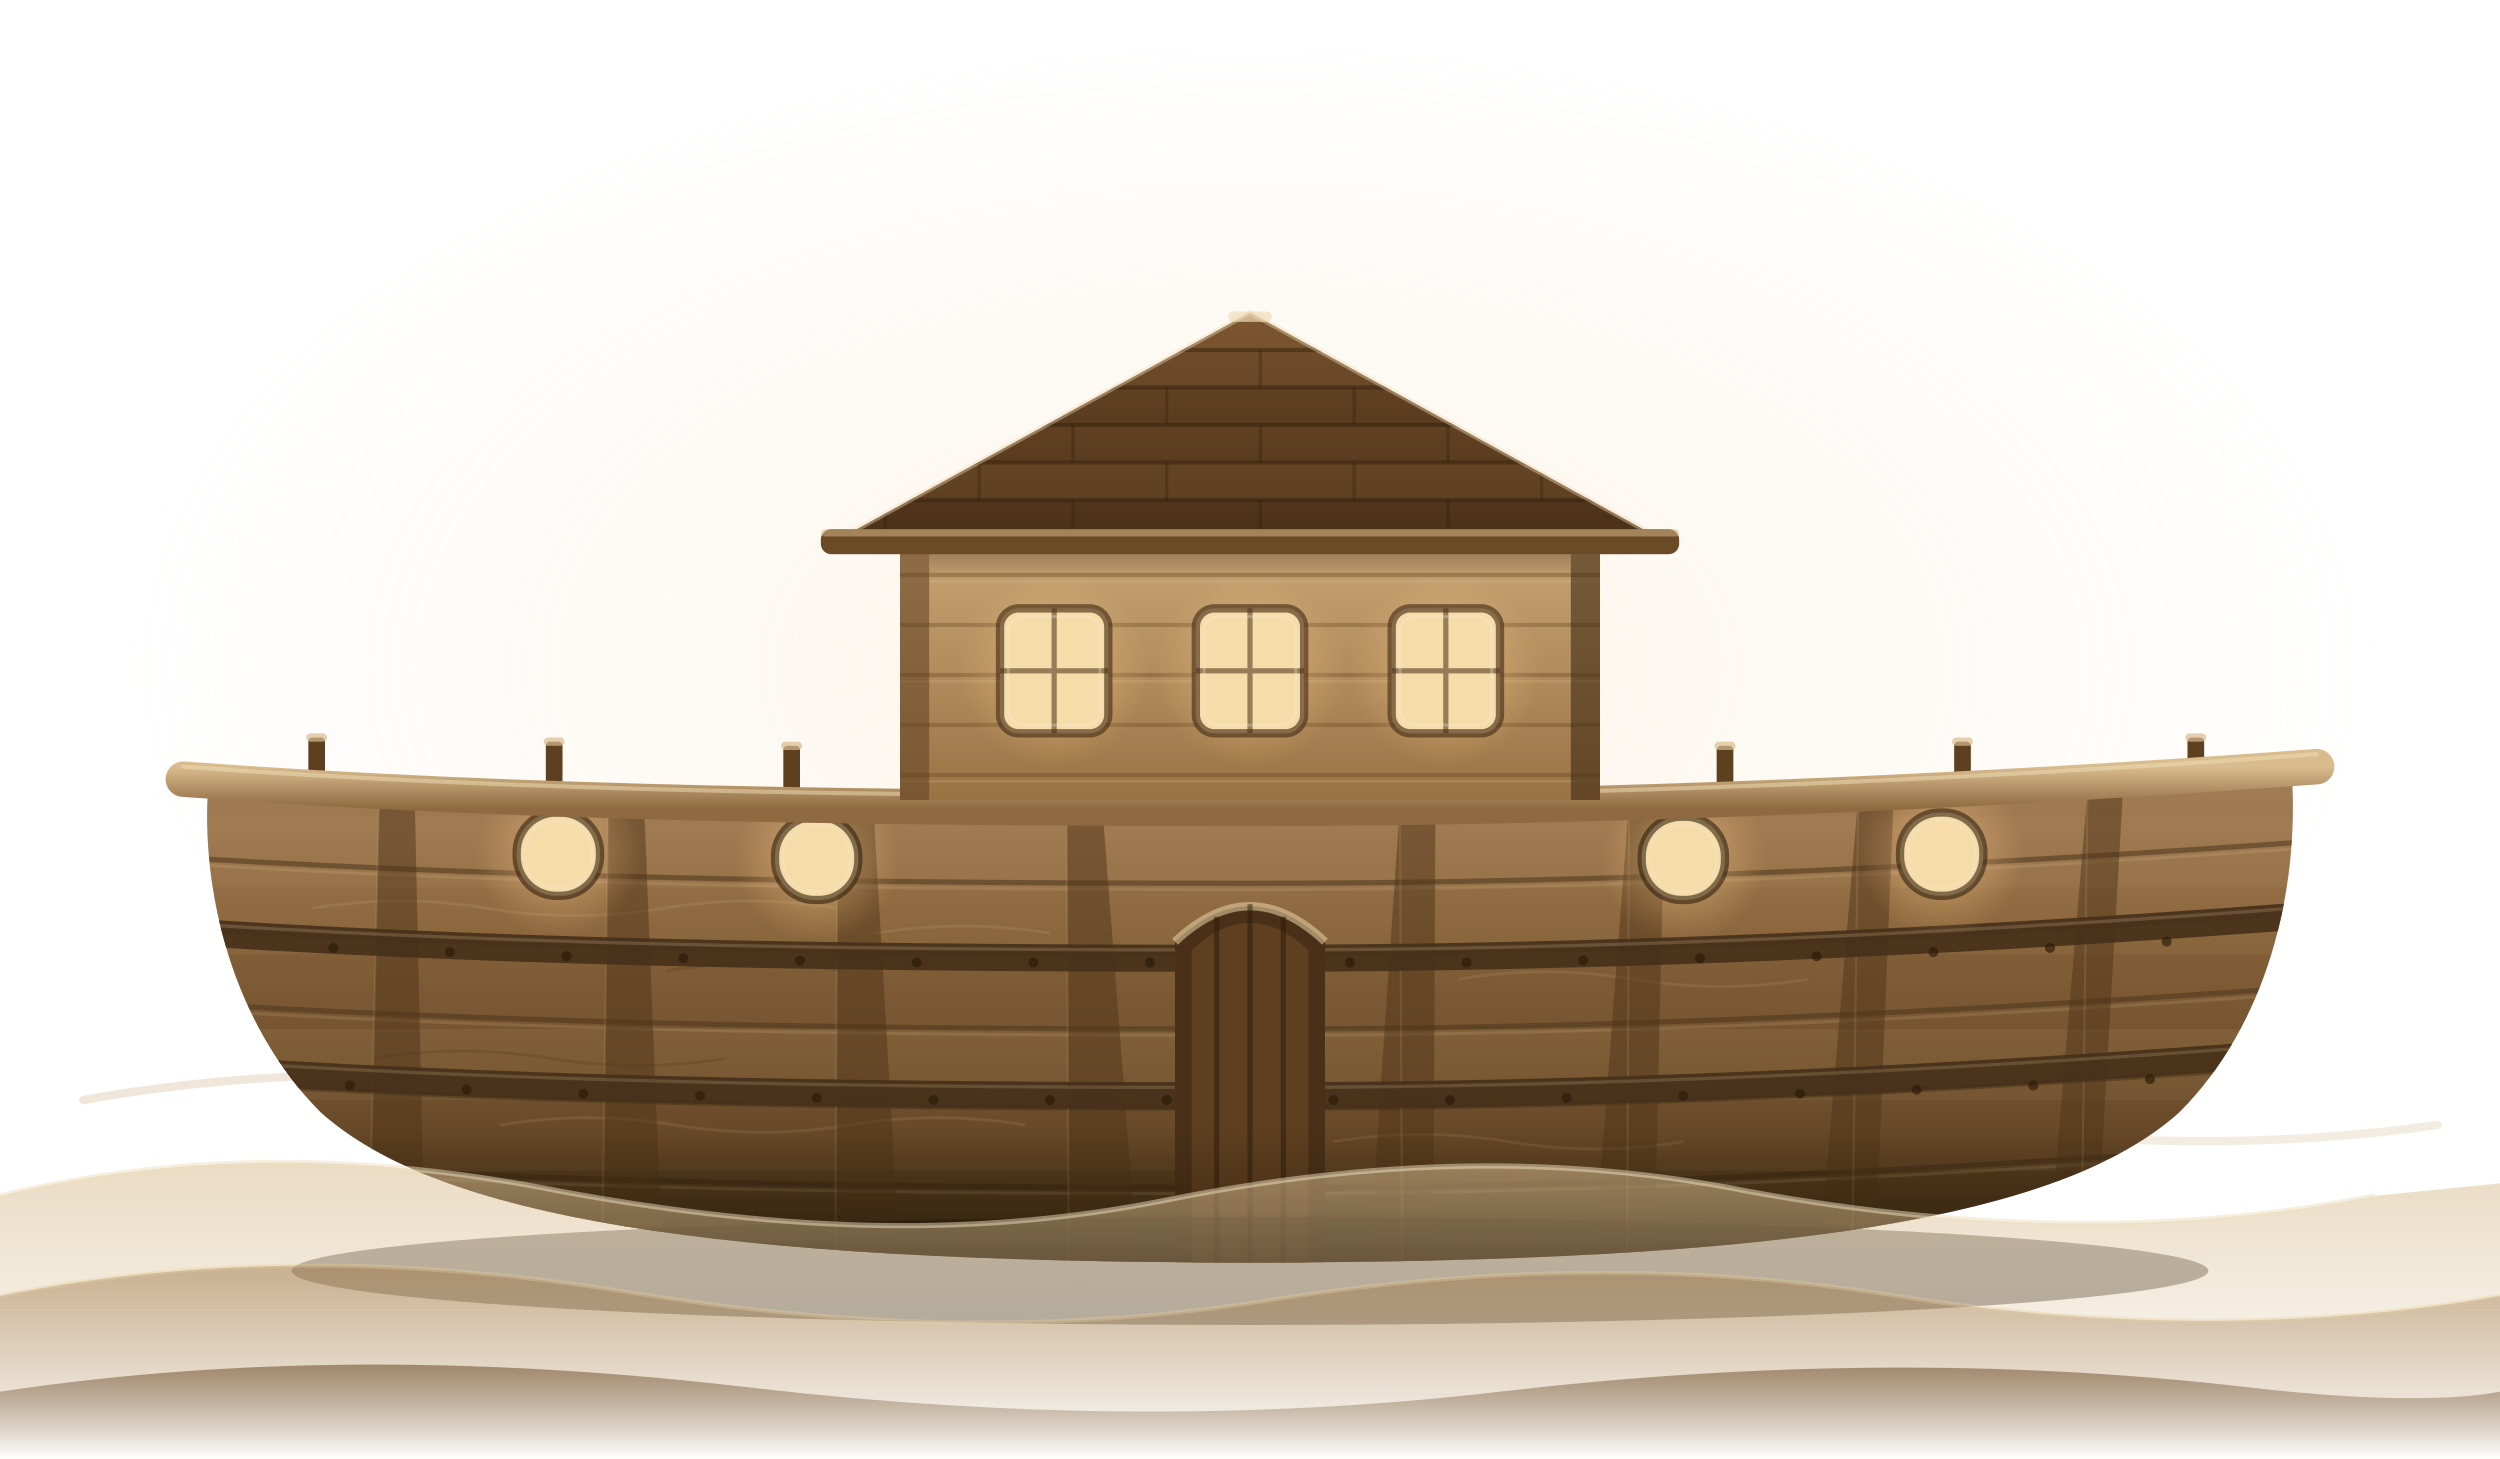
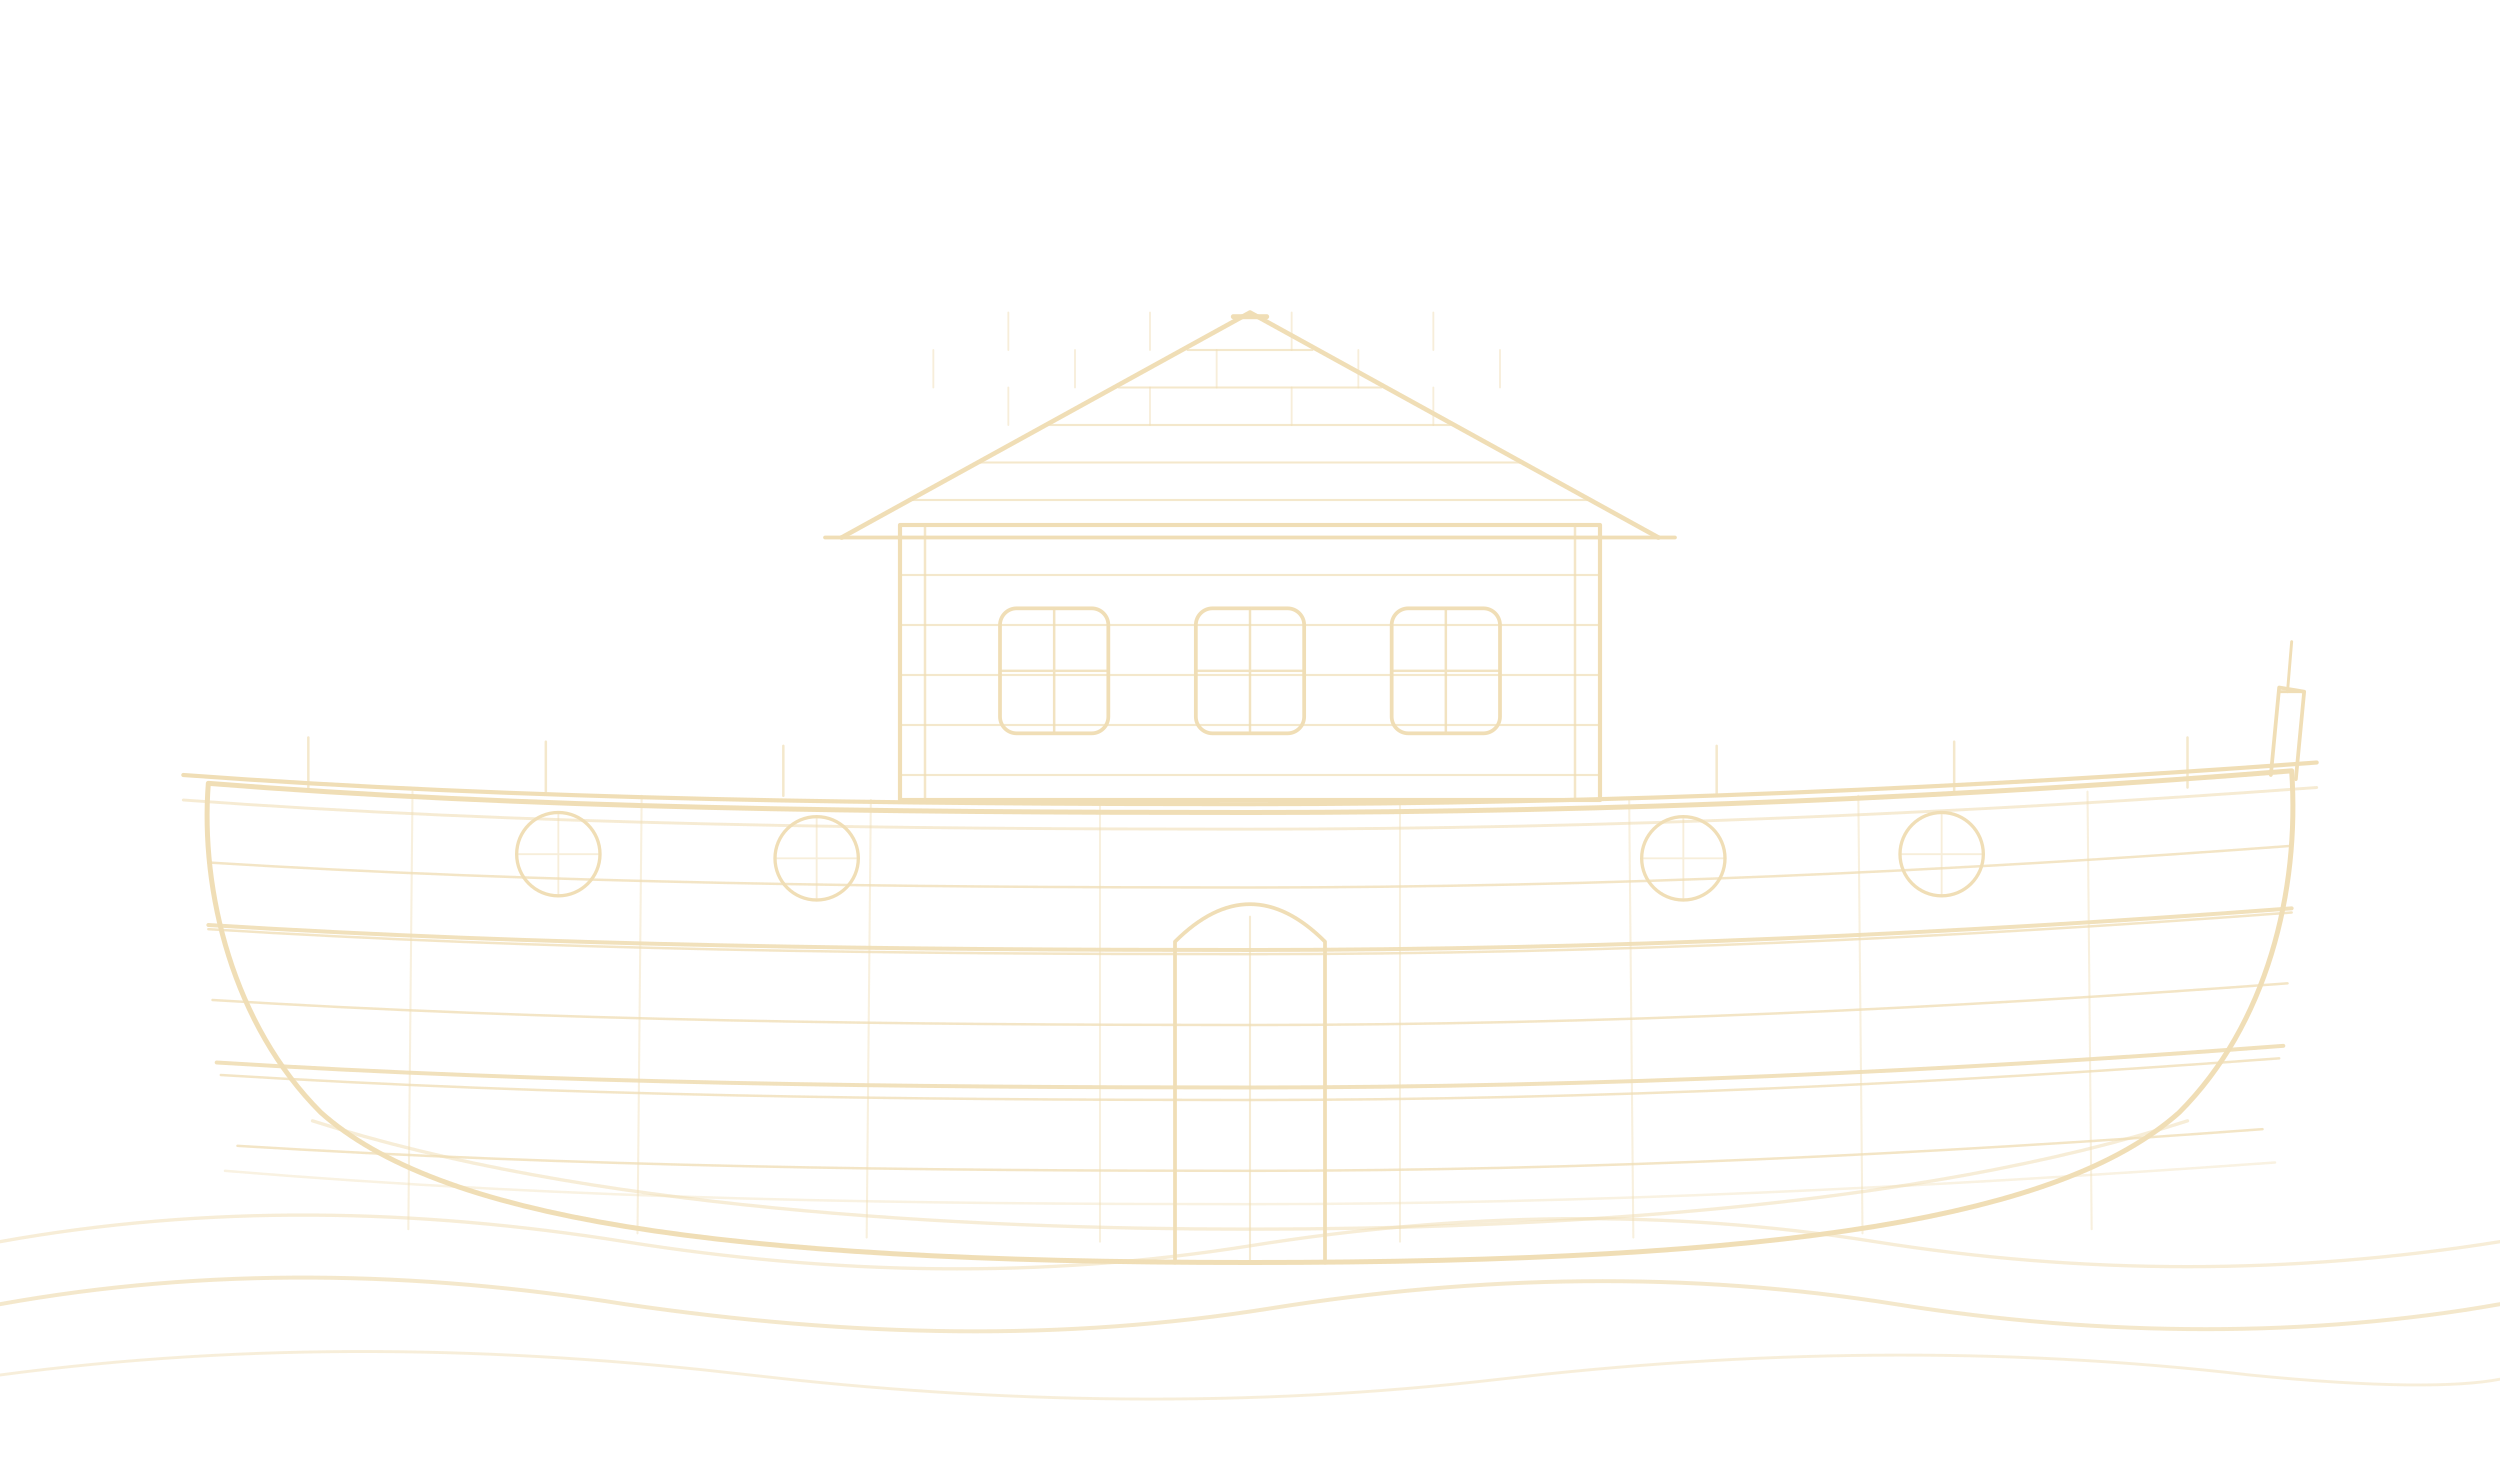
- <svg xmlns="http://www.w3.org/2000/svg" width="1200" height="700" viewBox="0 0 1200 700" fill="none">
-   <defs>
-     <linearGradient id="hullG" x1="0" y1="0" x2="0" y2="1">
-       <stop offset="0" stop-color="#A8815A" />
-       <stop offset=".3" stop-color="#8F6A40" />
-       <stop offset=".68" stop-color="#6B4C2A" />
-       <stop offset="1" stop-color="#3E2A12" />
-     </linearGradient>
-     <linearGradient id="railG" x1="0" y1="0" x2="0" y2="1">
-       <stop offset="0" stop-color="#D9BC8E" />
-       <stop offset="1" stop-color="#8F6A40" />
-     </linearGradient>
-     <linearGradient id="wallG" x1="0" y1="0" x2="0" y2="1">
-       <stop offset="0" stop-color="#CBA878" />
-       <stop offset="1" stop-color="#9A7345" />
-     </linearGradient>
-     <linearGradient id="roofG" x1="0" y1="0" x2="0" y2="1">
-       <stop offset="0" stop-color="#77522E" />
-       <stop offset="1" stop-color="#4A3018" />
-     </linearGradient>
-     <linearGradient id="eaveShadow" x1="0" y1="0" x2="0" y2="1">
-       <stop offset="0" stop-color="#241505" stop-opacity=".5" />
-       <stop offset="1" stop-color="#241505" stop-opacity="0" />
-     </linearGradient>
-     <linearGradient id="waterlineShade" x1="0" y1="0" x2="0" y2="1">
-       <stop offset="0" stop-color="#1E1206" stop-opacity="0" />
-       <stop offset="1" stop-color="#1E1206" stop-opacity=".62" />
-     </linearGradient>
-     <linearGradient id="waveA" x1="0" y1="0" x2="0" y2="1">
-       <stop offset="0" stop-color="#D9BE92" stop-opacity=".55" />
-       <stop offset="1" stop-color="#D9BE92" stop-opacity="0" />
-     </linearGradient>
-     <linearGradient id="waveB" x1="0" y1="0" x2="0" y2="1">
-       <stop offset="0" stop-color="#9C7444" stop-opacity=".48" />
-       <stop offset="1" stop-color="#9C7444" stop-opacity="0" />
-     </linearGradient>
-     <linearGradient id="waveC" x1="0" y1="0" x2="0" y2="1">
-       <stop offset="0" stop-color="#6B4826" stop-opacity=".55" />
-       <stop offset="1" stop-color="#6B4826" stop-opacity="0" />
-     </linearGradient>
-     <radialGradient id="haloG" cx=".5" cy=".5" r=".5">
-       <stop offset="0" stop-color="#F2D9AC" stop-opacity=".26" />
-       <stop offset="1" stop-color="#F2D9AC" stop-opacity="0" />
-     </radialGradient>
-     <radialGradient id="winGlow" cx=".5" cy=".5" r=".5">
-       <stop offset="0" stop-color="#FFCE8A" stop-opacity=".5" />
-       <stop offset="1" stop-color="#FFCE8A" stop-opacity="0" />
-     </radialGradient>
-     <clipPath id="hullClip">
-       <path d="M100 376 C250 388 420 390 600 390 C780 390 950 382 1100 370 C1104 428 1088 492 1046 534 C990 584 860 606 600 606 C340 606 210 584 154 534 C112 492 96 428 100 376 Z" />
-     </clipPath>
-     <clipPath id="roofClip">
-       <path d="M404 258 L600 150 L796 258 Z" />
-     </clipPath>
-   </defs>
-   <ellipse cx="600" cy="320" rx="540" ry="300" fill="url(#haloG)" />
-   <path d="M40 528 C130 512 220 512 310 528 C400 544 490 546 580 530" stroke="#C9A87A" stroke-opacity=".28" stroke-width="4" stroke-linecap="round" fill="none" />
-   <path d="M640 536 C740 520 830 520 920 536 C1010 552 1100 550 1170 540" stroke="#C9A87A" stroke-opacity=".22" stroke-width="4" stroke-linecap="round" fill="none" />
-   <g fill="#5E3F20">
-     <rect x="148" y="354" width="8" height="24" rx="2" />
-     <rect x="262" y="356" width="8" height="24" rx="2" />
-     <rect x="376" y="358" width="8" height="24" rx="2" />
-     <rect x="824" y="358" width="8" height="24" rx="2" />
-     <rect x="938" y="356" width="8" height="24" rx="2" />
-     <rect x="1050" y="354" width="8" height="24" rx="2" />
+ <svg xmlns="http://www.w3.org/2000/svg" width="1200" height="700" viewBox="0 0 1200 700" fill="none" stroke="#F0DEB6" stroke-linecap="round" stroke-linejoin="round">
+   <path d="M100 376 C250 388 420 390 600 390 C780 390 950 382 1100 370 C1104 428 1088 492 1046 534 C990 584 860 606 600 606 C340 606 210 584 154 534 C112 492 96 428 100 376 Z" stroke-width="2.4" />
+   <path d="M150 538 C280 580 460 590 600 590 C740 590 920 580 1050 538" stroke-width="1.6" opacity=".55" />
+   <path d="M108 562 C276 576 438 578 600 578 C762 578 924 570 1092 558" stroke-width="1.2" opacity=".4" />
+   <g stroke-width="1.2" opacity=".78">
+     <path d="M100 414 C260 424 430 426 600 426 C770 426 940 418 1100 406" />
+     <path d="M100 446 C260 456 430 458 600 458 C770 458 940 450 1100 438" />
+     <path d="M102 480 C264 490 432 492 600 492 C768 492 936 484 1098 472" />
+     <path d="M106 516 C268 526 434 528 600 528 C766 528 932 520 1094 508" />
+     <path d="M114 550 C276 560 438 562 600 562 C762 562 924 554 1086 542" />
  </g>
-   <g fill="#D9BC8E" opacity=".7">
-     <rect x="147" y="352" width="10" height="4" rx="2" />
-     <rect x="261" y="354" width="10" height="4" rx="2" />
-     <rect x="375" y="356" width="10" height="4" rx="2" />
-     <rect x="823" y="356" width="10" height="4" rx="2" />
-     <rect x="937" y="354" width="10" height="4" rx="2" />
-     <rect x="1049" y="352" width="10" height="4" rx="2" />
+   <path d="M100 444 C260 454 430 456 600 456 C770 456 940 448 1100 436" stroke-width="1.9" opacity=".92" />
+   <path d="M104 510 C264 520 434 522 600 522 C766 522 936 514 1096 502" stroke-width="1.9" opacity=".92" />
+   <g stroke-width="1" opacity=".45">
+     <path d="M198 380 L196 590" />
+     <path d="M308 382 L306 592" />
+     <path d="M418 384 L416 594" />
+     <path d="M528 386 L528 596" />
+     <path d="M672 386 L672 596" />
+     <path d="M782 384 L784 594" />
+     <path d="M892 382 L894 592" />
+     <path d="M1002 380 L1004 590" />
  </g>
-   <g clip-path="url(#hullClip)">
-     <rect x="90" y="360" width="1020" height="260" fill="url(#hullG)" />
-     <rect x="90" y="392" width="1020" height="34" fill="#B99468" opacity=".14" />
-     <rect x="90" y="458" width="1020" height="36" fill="#5E3F20" opacity=".16" />
-     <rect x="90" y="494" width="1020" height="34" fill="#B99468" opacity=".1" />
-     <rect x="90" y="562" width="1020" height="30" fill="#3E2A12" opacity=".3" />
-     <g stroke="#33210E" stroke-width="2.5" fill="none">
-       <path d="M92 412 C260 422 430 424 600 424 C770 424 940 416 1108 404" opacity=".42" />
-       <path d="M92 446 C260 456 430 458 600 458 C770 458 940 450 1108 438" opacity=".36" />
-       <path d="M96 482 C264 492 432 494 600 494 C768 494 936 486 1104 474" opacity=".34" />
-       <path d="M102 520 C268 530 434 532 600 532 C766 532 932 524 1098 512" opacity=".36" />
-       <path d="M112 558 C276 568 438 570 600 570 C762 570 924 562 1088 550" opacity=".4" />
-       <path d="M126 590 C288 598 444 600 600 600 C756 600 912 598 1074 590" opacity=".46" />
-     </g>
-     <g stroke="#E9D3A6" stroke-width="1.5" fill="none" opacity=".14">
-       <path d="M92 415 C260 425 430 427 600 427 C770 427 940 419 1108 407" />
-       <path d="M96 485 C264 495 432 497 600 497 C768 497 936 489 1104 477" />
-       <path d="M112 561 C276 571 438 573 600 573 C762 573 924 565 1088 553" />
-     </g>
-     <g stroke="#E9D3A6" stroke-width="1.4" fill="none" opacity=".1">
-       <path d="M150 436 q42 -7 84 0 t84 0 t84 0" />
-       <path d="M700 470 q42 -7 84 0 t84 0" />
-       <path d="M240 540 q42 -7 84 0 t84 0 t84 0" />
-       <path d="M640 548 q42 -7 84 0 t84 0" />
-       <path d="M420 448 q42 -7 84 0" />
-     </g>
-     <g stroke="#33210E" stroke-width="1.4" fill="none" opacity=".16">
-       <path d="M180 508 q42 -7 84 0 t84 0" />
-       <path d="M760 522 q42 -7 84 0 t84 0" />
-       <path d="M320 466 q42 -7 84 0" />
-     </g>
-     <g fill="#4E3418" opacity=".5">
-       <path d="M182 380 h17 L204 606 h-27 Z" />
-       <path d="M292 382 h17 L318 606 h-29 Z" />
-       <path d="M402 384 h17 L432 606 h-31 Z" />
-       <path d="M512 386 h17 L546 606 h-33 Z" />
-       <path d="M672 386 h17 L688 606 h-31 Z" />
-       <path d="M782 384 h17 L794 606 h-29 Z" />
-       <path d="M892 382 h17 L900 606 h-27 Z" />
-       <path d="M1002 380 h17 L1006 606 h-23 Z" />
-     </g>
-     <g stroke="#E9D3A6" stroke-width="1" opacity=".12">
-       <path d="M182 380 L177 606" />
-       <path d="M292 382 L289 606" />
-       <path d="M402 384 L401 606" />
-       <path d="M512 386 L513 606" />
-       <path d="M672 386 L673 606" />
-       <path d="M782 384 L781 606" />
-       <path d="M892 382 L889 606" />
-       <path d="M1002 380 L999 606" />
-     </g>
-     <path d="M100 448 C260 458 430 460 600 460 C770 460 940 452 1100 440" stroke="#46301A" stroke-width="13" fill="none" opacity=".92" />
-     <path d="M100 444 C260 454 430 456 600 456 C770 456 940 448 1100 436" stroke="#D9BC8E" stroke-width="1.6" fill="none" opacity=".22" />
-     <path d="M108 514 C268 524 434 526 600 526 C766 526 932 518 1092 506" stroke="#46301A" stroke-width="13" fill="none" opacity=".92" />
-     <path d="M108 510 C268 520 434 522 600 522 C766 522 932 514 1092 502" stroke="#D9BC8E" stroke-width="1.6" fill="none" opacity=".2" />
-     <g fill="#2A1A08" opacity=".65">
-       <circle cx="160" cy="455" r="2.4" />
-       <circle cx="216" cy="457" r="2.4" />
-       <circle cx="272" cy="459" r="2.4" />
-       <circle cx="328" cy="460" r="2.4" />
-       <circle cx="384" cy="461" r="2.4" />
-       <circle cx="440" cy="462" r="2.4" />
-       <circle cx="496" cy="462" r="2.4" />
-       <circle cx="552" cy="462" r="2.4" />
-       <circle cx="648" cy="462" r="2.4" />
-       <circle cx="704" cy="462" r="2.4" />
-       <circle cx="760" cy="461" r="2.4" />
-       <circle cx="816" cy="460" r="2.4" />
-       <circle cx="872" cy="459" r="2.4" />
-       <circle cx="928" cy="457" r="2.4" />
-       <circle cx="984" cy="455" r="2.4" />
-       <circle cx="1040" cy="452" r="2.4" />
-       <circle cx="168" cy="521" r="2.4" />
-       <circle cx="224" cy="523" r="2.4" />
-       <circle cx="280" cy="525" r="2.4" />
-       <circle cx="336" cy="526" r="2.4" />
-       <circle cx="392" cy="527" r="2.4" />
-       <circle cx="448" cy="528" r="2.4" />
-       <circle cx="504" cy="528" r="2.4" />
-       <circle cx="560" cy="528" r="2.4" />
-       <circle cx="640" cy="528" r="2.4" />
-       <circle cx="696" cy="528" r="2.4" />
-       <circle cx="752" cy="527" r="2.4" />
-       <circle cx="808" cy="526" r="2.4" />
-       <circle cx="864" cy="525" r="2.4" />
-       <circle cx="920" cy="523" r="2.4" />
-       <circle cx="976" cy="521" r="2.4" />
-       <circle cx="1032" cy="518" r="2.4" />
-     </g>
-     <g>
-       <circle cx="268" cy="410" r="40" fill="url(#winGlow)" />
-       <circle cx="392" cy="412" r="40" fill="url(#winGlow)" />
-       <circle cx="808" cy="412" r="40" fill="url(#winGlow)" />
-       <circle cx="932" cy="410" r="40" fill="url(#winGlow)" />
-       <g fill="#F5DCA8">
-         <rect x="248" y="390" width="40" height="40" rx="19" />
-         <rect x="372" y="392" width="40" height="40" rx="19" />
-         <rect x="788" y="392" width="40" height="40" rx="19" />
-         <rect x="912" y="390" width="40" height="40" rx="19" />
-       </g>
-       <g fill="none" stroke="#33210E" stroke-opacity=".6" stroke-width="4">
-         <rect x="248" y="390" width="40" height="40" rx="19" />
-         <rect x="372" y="392" width="40" height="40" rx="19" />
-         <rect x="788" y="392" width="40" height="40" rx="19" />
-         <rect x="912" y="390" width="40" height="40" rx="19" />
-       </g>
-       <g fill="none" stroke="#F7EBD5" stroke-opacity=".25" stroke-width="1.5">
-         <rect x="252" y="394" width="32" height="32" rx="15" />
-         <rect x="376" y="396" width="32" height="32" rx="15" />
-         <rect x="792" y="396" width="32" height="32" rx="15" />
-         <rect x="916" y="394" width="32" height="32" rx="15" />
-       </g>
-     </g>
-     <path d="M564 606 V452 q36 -34 72 0 V606 Z" fill="#4A3018" />
-     <path d="M572 606 V456 q28 -26 56 0 V606 Z" fill="#5E3F20" />
-     <path d="M564 452 q36 -34 72 0" stroke="#E9D3A6" stroke-opacity=".55" stroke-width="4" fill="none" />
-     <g stroke="#2A1A08" stroke-opacity=".5" stroke-width="2.5">
-       <path d="M584 440 V606" />
-       <path d="M600 434 V606" />
-       <path d="M616 440 V606" />
-     </g>
-     <rect x="90" y="540" width="1020" height="80" fill="url(#waterlineShade)" />
+   <path d="M1090 372 L1094 330 L1106 332 L1102 374" stroke-width="1.8" />
+   <path d="M1094 332 L1106 332" stroke-width="1.4" />
+   <path d="M1098 332 L1100 308" stroke-width="1.4" />
+   <g stroke-width="1.2" opacity=".7">
+     <path d="M148 354 V378" />
+     <path d="M262 356 V380" />
+     <path d="M376 358 V382" />
+     <path d="M824 358 V382" />
+     <path d="M938 356 V380" />
+     <path d="M1050 354 V378" />
  </g>
-   <path d="M88 374 C250 386 430 388 600 388 C770 388 950 380 1112 368" stroke="url(#railG)" stroke-width="17" stroke-linecap="round" fill="none" />
-   <path d="M88 368 C250 380 430 382 600 382 C770 382 950 374 1112 362" stroke="#F0DDB8" stroke-width="2" stroke-linecap="round" fill="none" opacity=".5" />
-   <g>
-     <rect x="432" y="252" width="336" height="132" fill="url(#wallG)" />
-     <g stroke="#6B4A26" stroke-width="2" opacity=".38">
-       <path d="M432 276 H768" />
-       <path d="M432 300 H768" />
-       <path d="M432 324 H768" />
-       <path d="M432 348 H768" />
-       <path d="M432 372 H768" />
-     </g>
-     <g stroke="#E9D3A6" stroke-width="1.2" opacity=".16">
-       <path d="M432 279 H768" />
-       <path d="M432 327 H768" />
-       <path d="M432 375 H768" />
-     </g>
-     <rect x="432" y="252" width="14" height="132" fill="#5E3F20" opacity=".55" />
-     <rect x="754" y="252" width="14" height="132" fill="#3E2A12" opacity=".6" />
-     <rect x="446" y="252" width="308" height="26" fill="url(#eaveShadow)" />
-     <g>
-       <circle cx="506" cy="322" r="46" fill="url(#winGlow)" />
-       <circle cx="600" cy="322" r="46" fill="url(#winGlow)" />
-       <circle cx="694" cy="322" r="46" fill="url(#winGlow)" />
-       <g fill="#F5DCA8">
-         <rect x="480" y="292" width="52" height="60" rx="9" />
-         <rect x="574" y="292" width="52" height="60" rx="9" />
-         <rect x="668" y="292" width="52" height="60" rx="9" />
-       </g>
-       <g fill="none" stroke="#4A3018" stroke-opacity=".65" stroke-width="4">
-         <rect x="480" y="292" width="52" height="60" rx="9" />
-         <rect x="574" y="292" width="52" height="60" rx="9" />
-         <rect x="668" y="292" width="52" height="60" rx="9" />
-       </g>
-       <g stroke="#4A3018" stroke-opacity=".55" stroke-width="2.5">
-         <path d="M506 292 V352 M480 322 H532" />
-         <path d="M600 292 V352 M574 322 H626" />
-         <path d="M694 292 V352 M668 322 H720" />
-       </g>
-       <g fill="none" stroke="#F7EBD5" stroke-opacity=".3" stroke-width="1.5">
-         <rect x="484" y="296" width="44" height="52" rx="7" />
-         <rect x="578" y="296" width="44" height="52" rx="7" />
-         <rect x="672" y="296" width="44" height="52" rx="7" />
-       </g>
-     </g>
-     <path d="M404 258 L600 150 L796 258 Z" fill="url(#roofG)" />
-     <g clip-path="url(#roofClip)">
-       <rect x="400" y="150" width="400" height="18" fill="#8A6236" opacity=".28" />
-       <rect x="400" y="186" width="400" height="18" fill="#3E2A12" opacity=".22" />
-       <rect x="400" y="222" width="400" height="18" fill="#8A6236" opacity=".22" />
-       <g stroke="#2A1A08" stroke-width="2" opacity=".42">
-         <path d="M400 168 H800" />
-         <path d="M400 186 H800" />
-         <path d="M400 204 H800" />
-         <path d="M400 222 H800" />
-         <path d="M400 240 H800" />
-       </g>
-       <g stroke="#2A1A08" stroke-width="1.6" opacity=".3">
-         <path d="M470 150 V168 M560 150 V168 M650 150 V168" />
-         <path d="M425 168 V186 M515 168 V186 M605 168 V186 M695 168 V186" />
-         <path d="M470 186 V204 M560 186 V204 M650 186 V204 M740 186 V204" />
-         <path d="M425 204 V222 M515 204 V222 M605 204 V222 M695 204 V222" />
-         <path d="M470 222 V240 M560 222 V240 M650 222 V240 M740 222 V240" />
-         <path d="M425 240 V258 M515 240 V258 M605 240 V258 M695 240 V258" />
-       </g>
-     </g>
-     <path d="M404 258 L600 150 L796 258" stroke="#F0DDB8" stroke-opacity=".4" stroke-width="2.5" fill="none" />
-     <path d="M592 152 L608 152" stroke="#F0DDB8" stroke-opacity=".7" stroke-width="5" stroke-linecap="round" />
-     <rect x="394" y="254" width="412" height="12" rx="5" fill="#6B4A26" />
-     <rect x="394" y="254" width="412" height="3.5" rx="1.75" fill="#D9BC8E" opacity=".5" />
+   <path d="M88 372 C250 384 430 386 600 386 C770 386 950 378 1112 366" stroke-width="2" />
+   <path d="M88 384 C250 396 430 398 600 398 C770 398 950 390 1112 378" stroke-width="1.4" opacity=".6" />
+   <path d="M432 252 H768 V384 H432 Z" stroke-width="2" />
+   <g stroke-width="1" opacity=".7">
+     <path d="M432 276 H768" />
+     <path d="M432 300 H768" />
+     <path d="M432 324 H768" />
+     <path d="M432 348 H768" />
+     <path d="M432 372 H768" />
  </g>
-   <ellipse cx="600" cy="610" rx="460" ry="26" fill="#1E1206" opacity=".38" />
-   <path d="M0 574 C90 552 180 554 270 572 C380 592 470 594 560 576 C660 556 750 554 840 572 C950 592 1050 592 1140 574 L1200 568 V700 H0 Z" fill="url(#waveA)" />
-   <path d="M0 574 C90 552 180 554 270 572 C380 592 470 594 560 576 C660 556 750 554 840 572 C950 592 1050 592 1140 574" stroke="#EFE0C0" stroke-opacity=".5" stroke-width="2.5" fill="none" />
-   <path d="M0 622 C100 602 200 604 300 620 C410 638 510 640 610 624 C710 608 810 606 910 622 C1010 638 1110 638 1200 622 V700 H0 Z" fill="url(#waveB)" />
-   <path d="M0 622 C100 602 200 604 300 620 C410 638 510 640 610 624 C710 608 810 606 910 622 C1010 638 1110 638 1200 622" stroke="#E4CD9F" stroke-opacity=".35" stroke-width="2" fill="none" />
-   <path d="M0 668 C120 650 240 652 360 666 C480 680 600 682 720 668 C840 654 960 652 1080 666 C1140 673 1180 672 1200 668 V700 H0 Z" fill="url(#waveC)" />
+   <path d="M444 252 V384" stroke-width="1.2" opacity=".75" />
+   <path d="M756 252 V384" stroke-width="1.2" opacity=".75" />
+   <path d="M404 258 L600 150 L796 258" stroke-width="2.2" />
+   <g stroke-width="1" opacity=".7">
+     <path d="M438 240 H762" />
+     <path d="M470 222 H730" />
+     <path d="M504 204 H696" />
+     <path d="M537 186 H663" />
+     <path d="M570 168 H630" />
+   </g>
+   <g stroke-width="0.9" opacity=".5">
+     <path d="M484 150 V168" />
+     <path d="M552 150 V168" />
+     <path d="M620 150 V168" />
+     <path d="M688 150 V168" />
+     <path d="M448 168 V186" />
+     <path d="M516 168 V186" />
+     <path d="M584 168 V186" />
+     <path d="M652 168 V186" />
+     <path d="M720 168 V186" />
+     <path d="M484 186 V204" />
+     <path d="M552 186 V204" />
+     <path d="M620 186 V204" />
+     <path d="M688 186 V204" />
+   </g>
+   <path d="M592 152 L608 152" stroke-width="2.4" />
+   <path d="M396 258 H804" stroke-width="1.8" />
+   <g stroke-width="1.8">
+     <rect x="480" y="292" width="52" height="60" rx="8" />
+     <rect x="574" y="292" width="52" height="60" rx="8" />
+     <rect x="668" y="292" width="52" height="60" rx="8" />
+   </g>
+   <g stroke-width="1.2" opacity=".85">
+     <path d="M506 292 V352" />
+     <path d="M480 322 H532" />
+     <path d="M600 292 V352" />
+     <path d="M574 322 H626" />
+     <path d="M694 292 V352" />
+     <path d="M668 322 H720" />
+   </g>
+   <g stroke-width="1.6">
+     <circle cx="268" cy="410" r="20" />
+     <circle cx="392" cy="412" r="20" />
+     <circle cx="808" cy="412" r="20" />
+     <circle cx="932" cy="410" r="20" />
+   </g>
+   <g stroke-width="0.9" opacity=".5">
+     <path d="M248 410 H288" />
+     <path d="M372 412 H412" />
+     <path d="M788 412 H828" />
+     <path d="M912 410 H952" />
+     <path d="M268 390 V430" />
+     <path d="M392 392 V432" />
+     <path d="M808 392 V432" />
+     <path d="M932 390 V430" />
+   </g>
+   <path d="M564 606 V452 Q600 416 636 452 V606" stroke-width="1.8" />
+   <path d="M600 440 V606" stroke-width="1" opacity=".6" />
+   <g opacity=".55">
+     <path d="M0 596 C100 578 200 580 300 596 C400 612 500 614 600 598 C700 582 800 580 900 596 C1000 612 1100 612 1200 596" stroke-width="1.6" />
+   </g>
+   <path d="M0 626 C100 608 200 610 300 626 C410 642 510 644 610 628 C710 612 810 610 910 626 C1010 642 1110 642 1200 626" stroke-width="1.9" opacity=".7" />
+   <path d="M0 660 C120 644 240 646 360 660 C480 674 600 676 720 662 C840 648 960 646 1080 660 C1140 666 1180 666 1200 662" stroke-width="1.4" opacity=".5" />
</svg>
